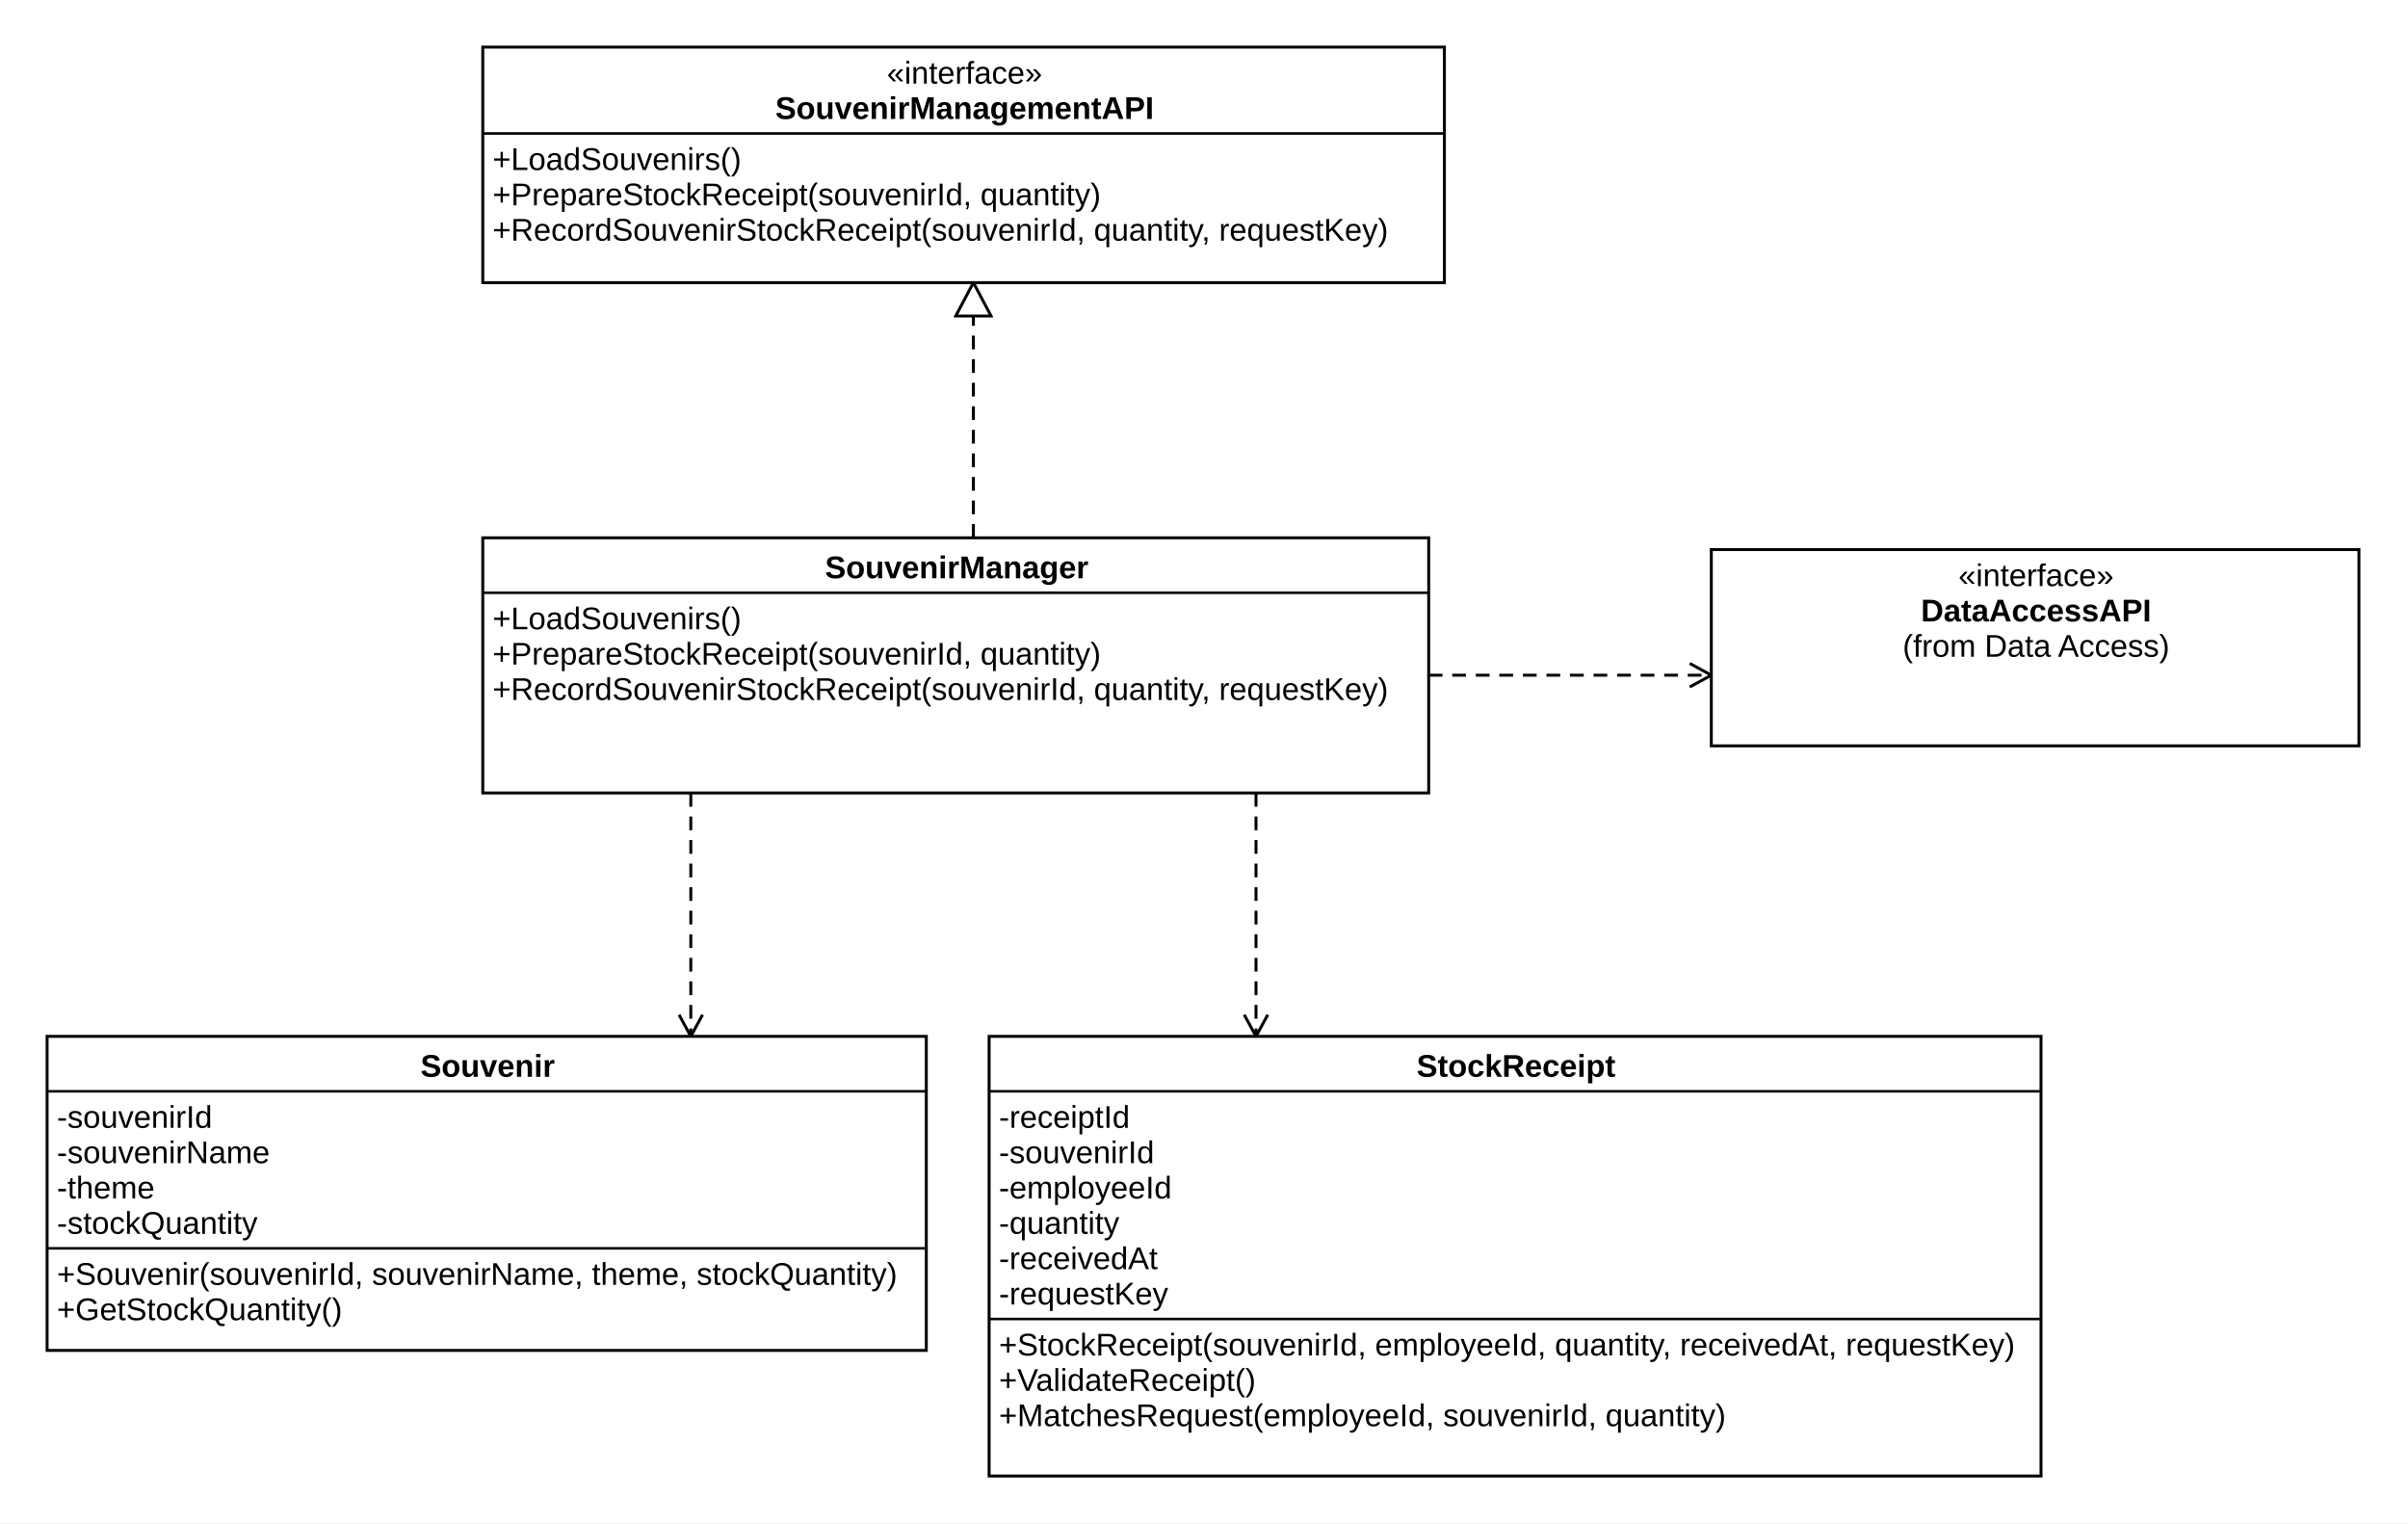
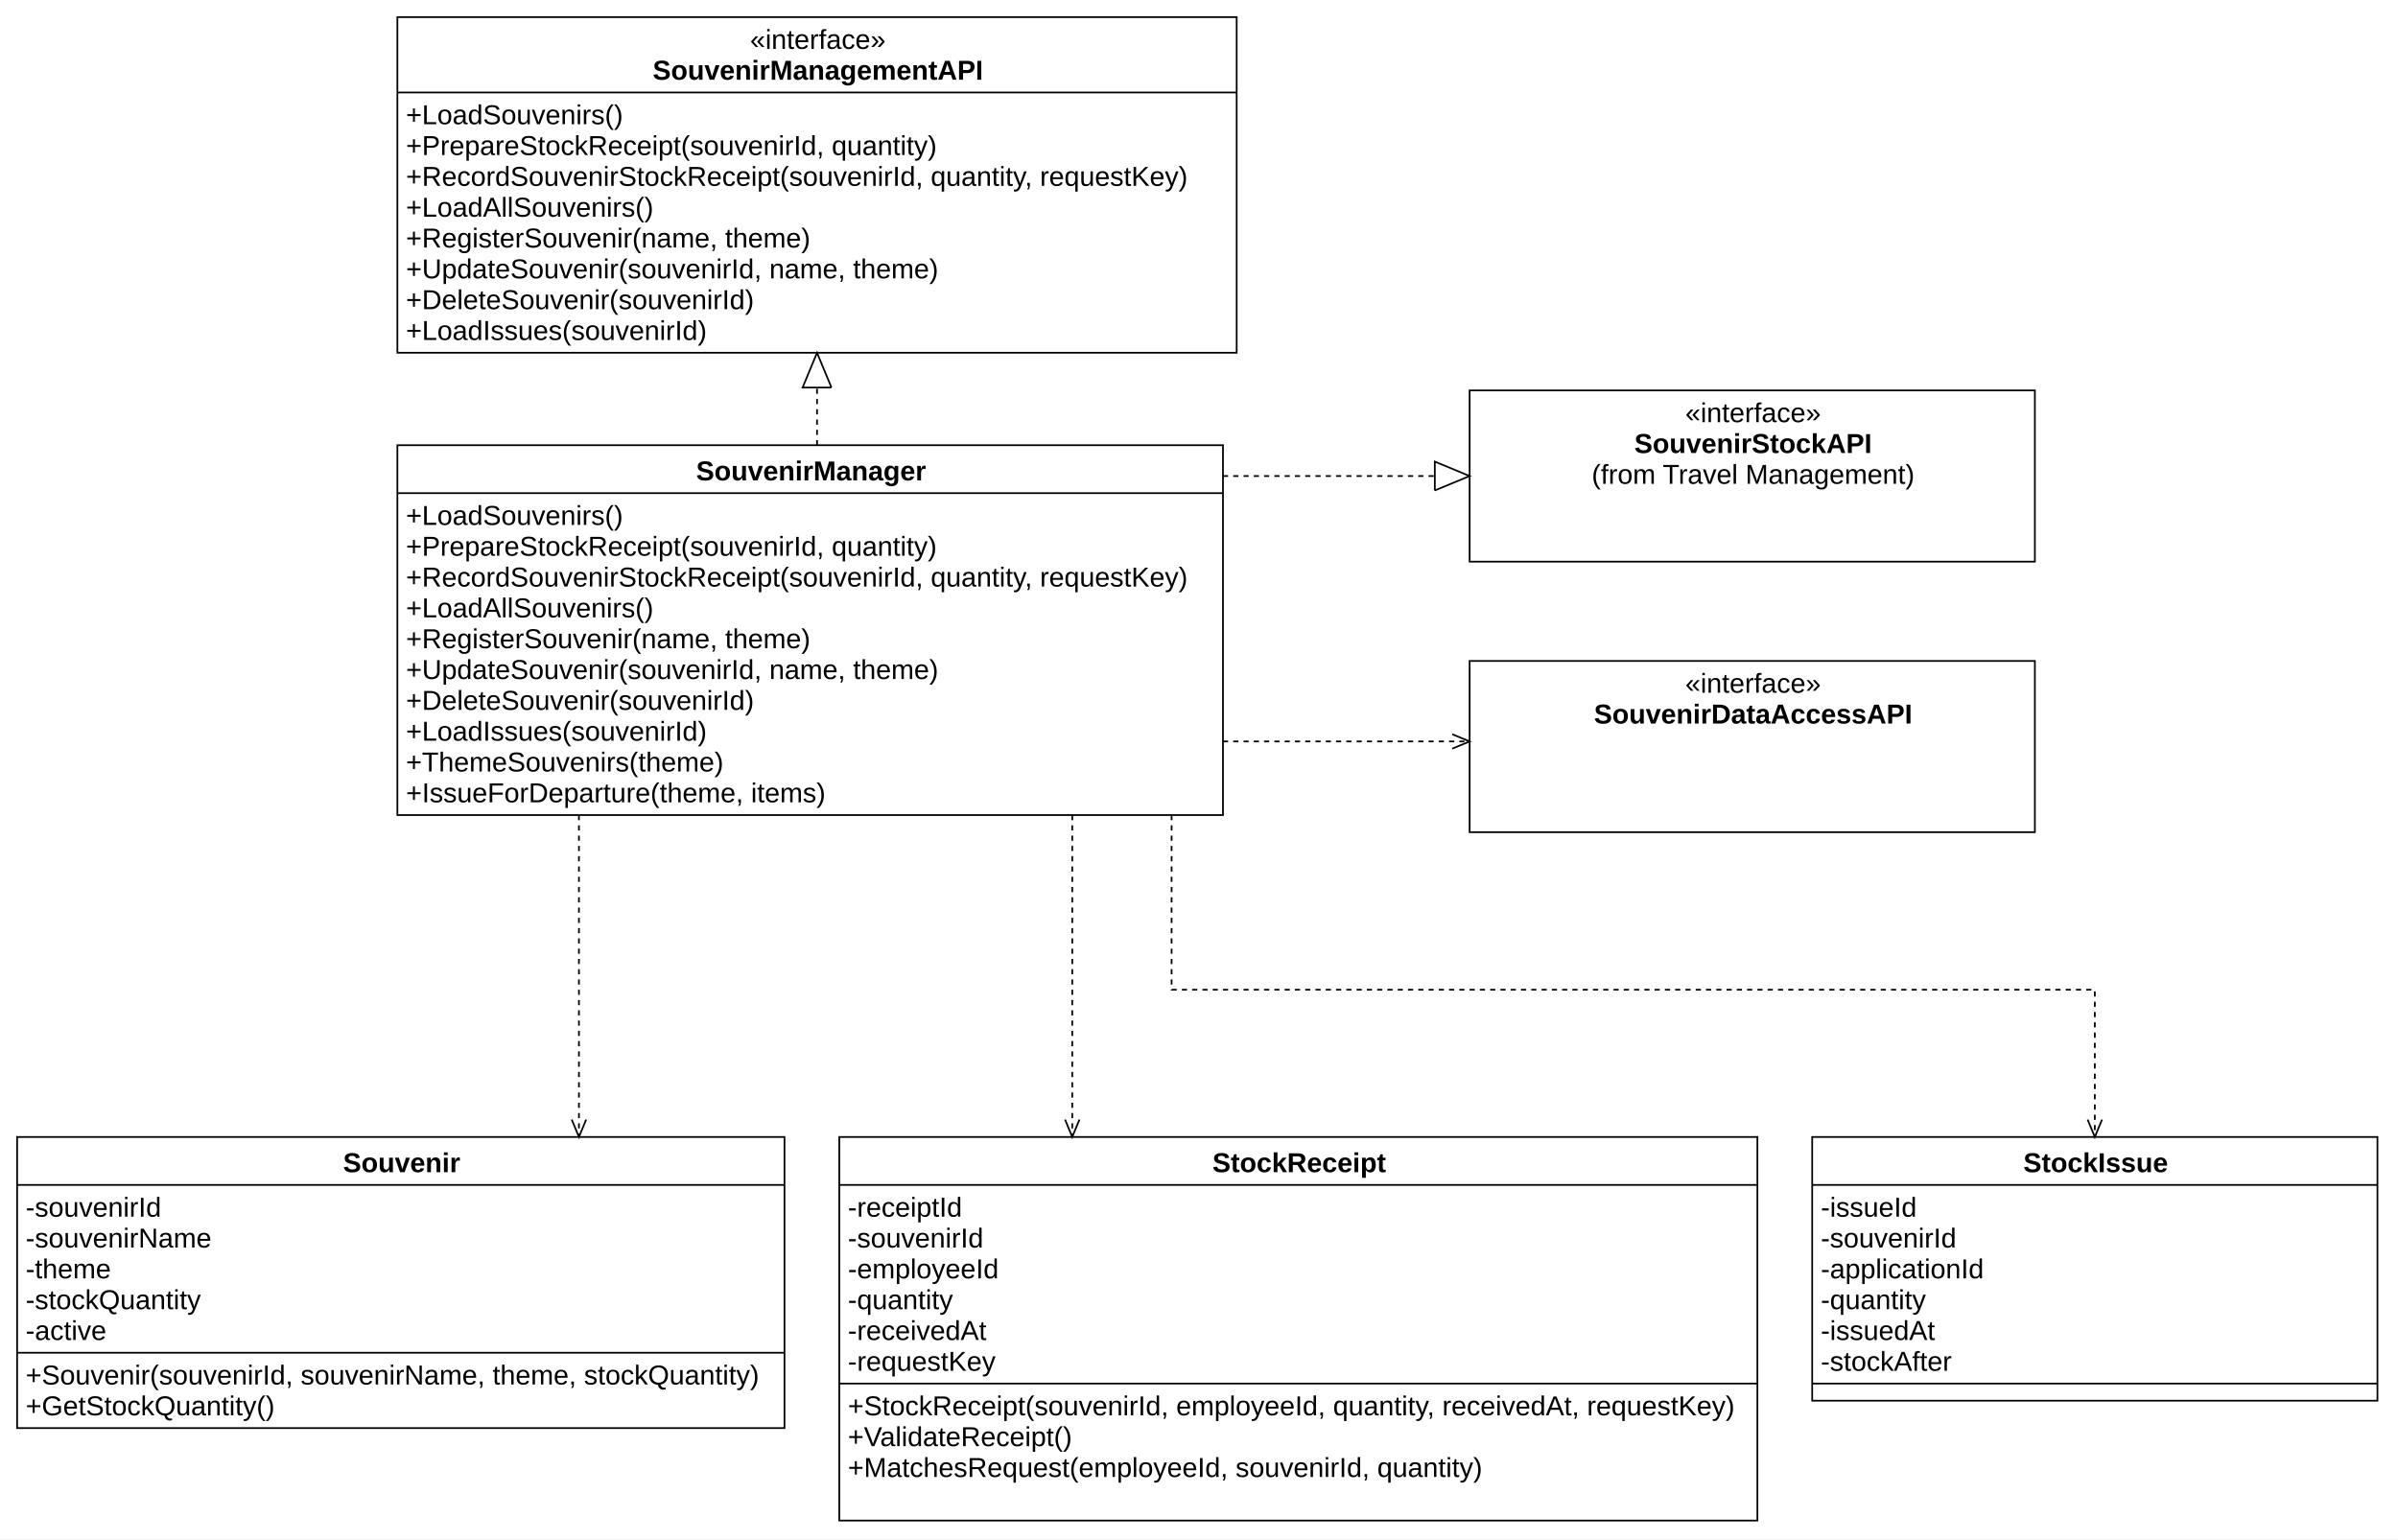
- <svg xmlns="http://www.w3.org/2000/svg" width="1227" height="776" viewBox="-8 8 1227 776">
-   <rect x="-8" y="8" width="1227" height="776" fill="#fff" />
-   <defs>
-     <marker id="dependency" markerUnits="userSpaceOnUse" markerWidth="14" markerHeight="14" refX="12" refY="7" orient="auto">
-       <path d="M1 1 L12 7 L1 13" fill="none" stroke="#000" stroke-width="1.5" />
-     </marker>
-     <marker id="realization" markerUnits="userSpaceOnUse" markerWidth="20" markerHeight="20" refX="18" refY="10" orient="auto">
-       <path d="M1 1 L18 10 L1 19 Z" fill="#fff" stroke="#000" stroke-width="1.5" />
-     </marker>
-   </defs>
-   <path d="M488 282 L488 152" fill="none" stroke="#000" stroke-width="1.5" stroke-dasharray="7 5" marker-end="url(#realization)" />
-   <path d="M720 352 L864 352" fill="none" stroke="#000" stroke-width="1.5" stroke-dasharray="7 5" marker-end="url(#dependency)" />
-   <path d="M344 412 L344 536" fill="none" stroke="#000" stroke-width="1.5" stroke-dasharray="7 5" marker-end="url(#dependency)" />
-   <path d="M632 412 L632 536" fill="none" stroke="#000" stroke-width="1.5" stroke-dasharray="7 5" marker-end="url(#dependency)" />
-   <g id="MWT_UI_API_SouvenirManagementAPI">
-     <rect x="238" y="32" width="490" height="120" fill="#fff" stroke="#000" stroke-width="1.5" />
-     <path d="M238 76 H728" fill="none" stroke="#000" stroke-width="1.3" />
+ <svg xmlns="http://www.w3.org/2000/svg" version="1.1" width="1400" height="899">
+   <defs />
+   <g>
+     <rect width="100%" height="100%" fill="#fff" />
+     <g>
+       <rect fill="#ffffff" stroke="none" x="238" y="32" width="490" height="196" transform="matrix(1 0 0 1 -6 -22)" />
+     </g>
+     <g>
+       <path fill="none" stroke="#000000" paint-order="fill stroke markers" d=" M 232 10 L 722 10 L 722 206 L 232 206 L 232 10 Z Z" stroke-miterlimit="10" stroke-dasharray="" />
+     </g>
+     <g>
+       <path fill="none" stroke="#000000" paint-order="fill stroke markers" d=" M 232 54 L 722 54" stroke-miterlimit="10" stroke-dasharray="" />
+     </g>
+     <g>
+       <g>
+         <path fill="none" stroke="none" />
+         <text fill="#000000" stroke="none" font-family="Arial" font-size="16px" font-style="normal" font-weight="normal" text-decoration="undefined" x="483.5" y="45" text-anchor="middle" dominant-baseline="central" transform="matrix(1 0 0 1 -6 -22)">«interface»</text>
+       </g>
+     </g>
+     <g>
+       <g>
+         <path fill="none" stroke="none" />
+         <text fill="#000000" stroke="none" font-family="Arial" font-size="16px" font-style="normal" font-weight="bold" text-decoration="undefined" x="483.5" y="63" text-anchor="middle" dominant-baseline="central" transform="matrix(1 0 0 1 -6 -22)">SouvenirManagementAPI</text>
+       </g>
+     </g>
+     <g>
+       <g>
+         <path fill="none" stroke="none" />
+         <text fill="#000000" stroke="none" font-family="Arial" font-size="16px" font-style="normal" font-weight="normal" text-decoration="undefined" x="243" y="89" text-anchor="start" dominant-baseline="central" transform="matrix(1 0 0 1 -6 -22)">+LoadSouvenirs()</text>
+       </g>
+     </g>
+     <g>
+       <g>
+         <path fill="none" stroke="none" />
+         <text fill="#000000" stroke="none" font-family="Arial" font-size="16px" font-style="normal" font-weight="normal" text-decoration="undefined" x="243" y="107" text-anchor="start" dominant-baseline="central" transform="matrix(1 0 0 1 -6 -22)">+PrepareStockReceipt(souvenirId, quantity)</text>
+       </g>
+     </g>
+     <g>
+       <g>
+         <path fill="none" stroke="none" />
+         <text fill="#000000" stroke="none" font-family="Arial" font-size="16px" font-style="normal" font-weight="normal" text-decoration="undefined" x="243" y="125" text-anchor="start" dominant-baseline="central" transform="matrix(1 0 0 1 -6 -22)">+RecordSouvenirStockReceipt(souvenirId, quantity, requestKey)</text>
+       </g>
+     </g>
+     <g>
+       <g>
+         <path fill="none" stroke="none" />
+         <text fill="#000000" stroke="none" font-family="Arial" font-size="16px" font-style="normal" font-weight="normal" text-decoration="undefined" x="243" y="143" text-anchor="start" dominant-baseline="central" transform="matrix(1 0 0 1 -6 -22)">+LoadAllSouvenirs()</text>
+       </g>
+     </g>
+     <g>
+       <g>
+         <path fill="none" stroke="none" />
+         <text fill="#000000" stroke="none" font-family="Arial" font-size="16px" font-style="normal" font-weight="normal" text-decoration="undefined" x="243" y="161" text-anchor="start" dominant-baseline="central" transform="matrix(1 0 0 1 -6 -22)">+RegisterSouvenir(name, theme)</text>
+       </g>
+     </g>
+     <g>
+       <g>
+         <path fill="none" stroke="none" />
+         <text fill="#000000" stroke="none" font-family="Arial" font-size="16px" font-style="normal" font-weight="normal" text-decoration="undefined" x="243" y="179" text-anchor="start" dominant-baseline="central" transform="matrix(1 0 0 1 -6 -22)">+UpdateSouvenir(souvenirId, name, theme)</text>
+       </g>
+     </g>
+     <g>
+       <g>
+         <path fill="none" stroke="none" />
+         <text fill="#000000" stroke="none" font-family="Arial" font-size="16px" font-style="normal" font-weight="normal" text-decoration="undefined" x="243" y="197" text-anchor="start" dominant-baseline="central" transform="matrix(1 0 0 1 -6 -22)">+DeleteSouvenir(souvenirId)</text>
+       </g>
+     </g>
+     <g>
+       <g>
+         <path fill="none" stroke="none" />
+         <text fill="#000000" stroke="none" font-family="Arial" font-size="16px" font-style="normal" font-weight="normal" text-decoration="undefined" x="243" y="215" text-anchor="start" dominant-baseline="central" transform="matrix(1 0 0 1 -6 -22)">+LoadIssues(souvenirId)</text>
+       </g>
+     </g>
+     <g>
+       <rect fill="#ffffff" stroke="none" x="238" y="282" width="482" height="216" transform="matrix(1 0 0 1 -6 -22)" />
+     </g>
+     <g>
+       <path fill="none" stroke="#000000" paint-order="fill stroke markers" d=" M 232 260 L 714 260 L 714 476 L 232 476 L 232 260 Z Z" stroke-miterlimit="10" stroke-dasharray="" />
+     </g>
+     <g>
+       <path fill="none" stroke="#000000" paint-order="fill stroke markers" d=" M 232 288 L 714 288" stroke-miterlimit="10" stroke-dasharray="" />
+     </g>
+     <g>
+       <g>
+         <path fill="none" stroke="none" />
+         <text fill="#000000" stroke="none" font-family="Arial" font-size="16px" font-style="normal" font-weight="bold" text-decoration="undefined" x="479.5" y="297" text-anchor="middle" dominant-baseline="central" transform="matrix(1 0 0 1 -6 -22)">SouvenirManager</text>
+       </g>
+     </g>
+     <g>
+       <g>
+         <path fill="none" stroke="none" />
+         <text fill="#000000" stroke="none" font-family="Arial" font-size="16px" font-style="normal" font-weight="normal" text-decoration="undefined" x="243" y="323" text-anchor="start" dominant-baseline="central" transform="matrix(1 0 0 1 -6 -22)">+LoadSouvenirs()</text>
+       </g>
+     </g>
+     <g>
+       <g>
+         <path fill="none" stroke="none" />
+         <text fill="#000000" stroke="none" font-family="Arial" font-size="16px" font-style="normal" font-weight="normal" text-decoration="undefined" x="243" y="341" text-anchor="start" dominant-baseline="central" transform="matrix(1 0 0 1 -6 -22)">+PrepareStockReceipt(souvenirId, quantity)</text>
+       </g>
+     </g>
+     <g>
+       <g>
+         <path fill="none" stroke="none" />
+         <text fill="#000000" stroke="none" font-family="Arial" font-size="16px" font-style="normal" font-weight="normal" text-decoration="undefined" x="243" y="359" text-anchor="start" dominant-baseline="central" transform="matrix(1 0 0 1 -6 -22)">+RecordSouvenirStockReceipt(souvenirId, quantity, requestKey)</text>
+       </g>
+     </g>
+     <g>
+       <g>
+         <path fill="none" stroke="none" />
+         <text fill="#000000" stroke="none" font-family="Arial" font-size="16px" font-style="normal" font-weight="normal" text-decoration="undefined" x="243" y="377" text-anchor="start" dominant-baseline="central" transform="matrix(1 0 0 1 -6 -22)">+LoadAllSouvenirs()</text>
+       </g>
+     </g>
+     <g>
+       <g>
+         <path fill="none" stroke="none" />
+         <text fill="#000000" stroke="none" font-family="Arial" font-size="16px" font-style="normal" font-weight="normal" text-decoration="undefined" x="243" y="395" text-anchor="start" dominant-baseline="central" transform="matrix(1 0 0 1 -6 -22)">+RegisterSouvenir(name, theme)</text>
+       </g>
+     </g>
+     <g>
+       <g>
+         <path fill="none" stroke="none" />
+         <text fill="#000000" stroke="none" font-family="Arial" font-size="16px" font-style="normal" font-weight="normal" text-decoration="undefined" x="243" y="413" text-anchor="start" dominant-baseline="central" transform="matrix(1 0 0 1 -6 -22)">+UpdateSouvenir(souvenirId, name, theme)</text>
+       </g>
+     </g>
+     <g>
+       <g>
+         <path fill="none" stroke="none" />
+         <text fill="#000000" stroke="none" font-family="Arial" font-size="16px" font-style="normal" font-weight="normal" text-decoration="undefined" x="243" y="431" text-anchor="start" dominant-baseline="central" transform="matrix(1 0 0 1 -6 -22)">+DeleteSouvenir(souvenirId)</text>
+       </g>
+     </g>
+     <g>
+       <g>
+         <path fill="none" stroke="none" />
+         <text fill="#000000" stroke="none" font-family="Arial" font-size="16px" font-style="normal" font-weight="normal" text-decoration="undefined" x="243" y="449" text-anchor="start" dominant-baseline="central" transform="matrix(1 0 0 1 -6 -22)">+LoadIssues(souvenirId)</text>
+       </g>
+     </g>
+     <g>
+       <g>
+         <path fill="none" stroke="none" />
+         <text fill="#000000" stroke="none" font-family="Arial" font-size="16px" font-style="normal" font-weight="normal" text-decoration="undefined" x="243" y="467" text-anchor="start" dominant-baseline="central" transform="matrix(1 0 0 1 -6 -22)">+ThemeSouvenirs(theme)</text>
+       </g>
+     </g>
+     <g>
+       <g>
+         <path fill="none" stroke="none" />
+         <text fill="#000000" stroke="none" font-family="Arial" font-size="16px" font-style="normal" font-weight="normal" text-decoration="undefined" x="243" y="485" text-anchor="start" dominant-baseline="central" transform="matrix(1 0 0 1 -6 -22)">+IssueForDeparture(theme, items)</text>
+       </g>
+     </g>
+     <g>
+       <rect fill="#ffffff" stroke="none" x="16" y="686" width="448" height="170" transform="matrix(1 0 0 1 -6 -22)" />
+     </g>
+     <g>
+       <path fill="none" stroke="#000000" paint-order="fill stroke markers" d=" M 10 664 L 458 664 L 458 834 L 10 834 L 10 664 Z Z" stroke-miterlimit="10" stroke-dasharray="" />
+     </g>
+     <g>
+       <path fill="none" stroke="#000000" paint-order="fill stroke markers" d=" M 10 692 L 458 692" stroke-miterlimit="10" stroke-dasharray="" />
+     </g>
+     <g>
+       <path fill="none" stroke="#000000" paint-order="fill stroke markers" d=" M 10 790 L 458 790" stroke-miterlimit="10" stroke-dasharray="" />
+     </g>
+     <g>
+       <g>
+         <path fill="none" stroke="none" />
+         <text fill="#000000" stroke="none" font-family="Arial" font-size="16px" font-style="normal" font-weight="bold" text-decoration="undefined" x="240.5" y="701" text-anchor="middle" dominant-baseline="central" transform="matrix(1 0 0 1 -6 -22)">Souvenir</text>
+       </g>
+     </g>
+     <g>
+       <g>
+         <path fill="none" stroke="none" />
+         <text fill="#000000" stroke="none" font-family="Arial" font-size="16px" font-style="normal" font-weight="normal" text-decoration="undefined" x="21" y="727" text-anchor="start" dominant-baseline="central" transform="matrix(1 0 0 1 -6 -22)">-souvenirId</text>
+       </g>
+     </g>
+     <g>
+       <g>
+         <path fill="none" stroke="none" />
+         <text fill="#000000" stroke="none" font-family="Arial" font-size="16px" font-style="normal" font-weight="normal" text-decoration="undefined" x="21" y="745" text-anchor="start" dominant-baseline="central" transform="matrix(1 0 0 1 -6 -22)">-souvenirName</text>
+       </g>
+     </g>
+     <g>
+       <g>
+         <path fill="none" stroke="none" />
+         <text fill="#000000" stroke="none" font-family="Arial" font-size="16px" font-style="normal" font-weight="normal" text-decoration="undefined" x="21" y="763" text-anchor="start" dominant-baseline="central" transform="matrix(1 0 0 1 -6 -22)">-theme</text>
+       </g>
+     </g>
+     <g>
+       <g>
+         <path fill="none" stroke="none" />
+         <text fill="#000000" stroke="none" font-family="Arial" font-size="16px" font-style="normal" font-weight="normal" text-decoration="undefined" x="21" y="781" text-anchor="start" dominant-baseline="central" transform="matrix(1 0 0 1 -6 -22)">-stockQuantity</text>
+       </g>
+     </g>
+     <g>
+       <g>
+         <path fill="none" stroke="none" />
+         <text fill="#000000" stroke="none" font-family="Arial" font-size="16px" font-style="normal" font-weight="normal" text-decoration="undefined" x="21" y="799" text-anchor="start" dominant-baseline="central" transform="matrix(1 0 0 1 -6 -22)">-active</text>
+       </g>
+     </g>
+     <g>
+       <g>
+         <path fill="none" stroke="none" />
+         <text fill="#000000" stroke="none" font-family="Arial" font-size="16px" font-style="normal" font-weight="normal" text-decoration="undefined" x="21" y="825" text-anchor="start" dominant-baseline="central" transform="matrix(1 0 0 1 -6 -22)">+Souvenir(souvenirId, souvenirName, theme, stockQuantity)</text>
+       </g>
+     </g>
+     <g>
+       <g>
+         <path fill="none" stroke="none" />
+         <text fill="#000000" stroke="none" font-family="Arial" font-size="16px" font-style="normal" font-weight="normal" text-decoration="undefined" x="21" y="843" text-anchor="start" dominant-baseline="central" transform="matrix(1 0 0 1 -6 -22)">+GetStockQuantity()</text>
+       </g>
+     </g>
+     <g>
+       <rect fill="#ffffff" stroke="none" x="496" y="686" width="536" height="224" transform="matrix(1 0 0 1 -6 -22)" />
+     </g>
+     <g>
+       <path fill="none" stroke="#000000" paint-order="fill stroke markers" d=" M 490 664 L 1026 664 L 1026 888 L 490 888 L 490 664 Z Z" stroke-miterlimit="10" stroke-dasharray="" />
+     </g>
+     <g>
+       <path fill="none" stroke="#000000" paint-order="fill stroke markers" d=" M 490 692 L 1026 692" stroke-miterlimit="10" stroke-dasharray="" />
+     </g>
+     <g>
+       <path fill="none" stroke="#000000" paint-order="fill stroke markers" d=" M 490 808 L 1026 808" stroke-miterlimit="10" stroke-dasharray="" />
+     </g>
+     <g>
+       <g>
+         <path fill="none" stroke="none" />
+         <text fill="#000000" stroke="none" font-family="Arial" font-size="16px" font-style="normal" font-weight="bold" text-decoration="undefined" x="764.5" y="701" text-anchor="middle" dominant-baseline="central" transform="matrix(1 0 0 1 -6 -22)">StockReceipt</text>
+       </g>
+     </g>
+     <g>
+       <g>
+         <path fill="none" stroke="none" />
+         <text fill="#000000" stroke="none" font-family="Arial" font-size="16px" font-style="normal" font-weight="normal" text-decoration="undefined" x="501" y="727" text-anchor="start" dominant-baseline="central" transform="matrix(1 0 0 1 -6 -22)">-receiptId</text>
+       </g>
+     </g>
+     <g>
+       <g>
+         <path fill="none" stroke="none" />
+         <text fill="#000000" stroke="none" font-family="Arial" font-size="16px" font-style="normal" font-weight="normal" text-decoration="undefined" x="501" y="745" text-anchor="start" dominant-baseline="central" transform="matrix(1 0 0 1 -6 -22)">-souvenirId</text>
+       </g>
+     </g>
+     <g>
+       <g>
+         <path fill="none" stroke="none" />
+         <text fill="#000000" stroke="none" font-family="Arial" font-size="16px" font-style="normal" font-weight="normal" text-decoration="undefined" x="501" y="763" text-anchor="start" dominant-baseline="central" transform="matrix(1 0 0 1 -6 -22)">-employeeId</text>
+       </g>
+     </g>
+     <g>
+       <g>
+         <path fill="none" stroke="none" />
+         <text fill="#000000" stroke="none" font-family="Arial" font-size="16px" font-style="normal" font-weight="normal" text-decoration="undefined" x="501" y="781" text-anchor="start" dominant-baseline="central" transform="matrix(1 0 0 1 -6 -22)">-quantity</text>
+       </g>
+     </g>
+     <g>
+       <g>
+         <path fill="none" stroke="none" />
+         <text fill="#000000" stroke="none" font-family="Arial" font-size="16px" font-style="normal" font-weight="normal" text-decoration="undefined" x="501" y="799" text-anchor="start" dominant-baseline="central" transform="matrix(1 0 0 1 -6 -22)">-receivedAt</text>
+       </g>
+     </g>
+     <g>
+       <g>
+         <path fill="none" stroke="none" />
+         <text fill="#000000" stroke="none" font-family="Arial" font-size="16px" font-style="normal" font-weight="normal" text-decoration="undefined" x="501" y="817" text-anchor="start" dominant-baseline="central" transform="matrix(1 0 0 1 -6 -22)">-requestKey</text>
+       </g>
+     </g>
+     <g>
+       <g>
+         <path fill="none" stroke="none" />
+         <text fill="#000000" stroke="none" font-family="Arial" font-size="16px" font-style="normal" font-weight="normal" text-decoration="undefined" x="501" y="843" text-anchor="start" dominant-baseline="central" transform="matrix(1 0 0 1 -6 -22)">+StockReceipt(souvenirId, employeeId, quantity, receivedAt, requestKey)</text>
+       </g>
+     </g>
+     <g>
+       <g>
+         <path fill="none" stroke="none" />
+         <text fill="#000000" stroke="none" font-family="Arial" font-size="16px" font-style="normal" font-weight="normal" text-decoration="undefined" x="501" y="861" text-anchor="start" dominant-baseline="central" transform="matrix(1 0 0 1 -6 -22)">+ValidateReceipt()</text>
+       </g>
+     </g>
+     <g>
+       <g>
+         <path fill="none" stroke="none" />
+         <text fill="#000000" stroke="none" font-family="Arial" font-size="16px" font-style="normal" font-weight="normal" text-decoration="undefined" x="501" y="879" text-anchor="start" dominant-baseline="central" transform="matrix(1 0 0 1 -6 -22)">+MatchesRequest(employeeId, souvenirId, quantity)</text>
+       </g>
+     </g>
+     <g>
+       <rect fill="#ffffff" stroke="none" x="864" y="408" width="330" height="100" transform="matrix(1 0 0 1 -6 -22)" />
+     </g>
+     <g>
+       <path fill="none" stroke="#000000" paint-order="fill stroke markers" d=" M 858 386 L 1188 386 L 1188 486 L 858 486 L 858 386 Z Z" stroke-miterlimit="10" stroke-dasharray="" />
+     </g>
+     <g>
+       <g>
+         <path fill="none" stroke="none" />
+         <text fill="#000000" stroke="none" font-family="Arial" font-size="16px" font-style="normal" font-weight="normal" text-decoration="undefined" x="1029.5" y="421" text-anchor="middle" dominant-baseline="central" transform="matrix(1 0 0 1 -6 -22)">«interface»</text>
+       </g>
+     </g>
+     <g>
+       <g>
+         <path fill="none" stroke="none" />
+         <text fill="#000000" stroke="none" font-family="Arial" font-size="16px" font-style="normal" font-weight="bold" text-decoration="undefined" x="1029.5" y="439" text-anchor="middle" dominant-baseline="central" transform="matrix(1 0 0 1 -6 -22)">SouvenirDataAccessAPI</text>
+       </g>
+     </g>
+     <g>
+       <path fill="none" stroke="#000000" paint-order="fill stroke markers" d=" M 477 260 L 477 206" stroke-miterlimit="10" stroke-dasharray="3" />
+     </g>
+     <g>
+       <path fill="#FFFFFF" stroke="none" paint-order="stroke fill markers" d=" M 485.419 226.325 L 477 206 L 468.581 226.325" />
+     </g>
+     <g>
+       <path fill="none" stroke="#000000" paint-order="fill stroke markers" d=" M 485.419 226.325 L 477 206 L 468.581 226.325 L 485.419 226.325" stroke-miterlimit="10" stroke-dasharray="" />
+     </g>
+     <g>
+       <path fill="none" stroke="#000000" paint-order="fill stroke markers" d=" M 714 433 L 858 433" stroke-miterlimit="10" stroke-dasharray="3" />
+     </g>
+     <g>
+       <path fill="none" stroke="#000000" paint-order="fill stroke markers" d=" M 847.837 437.21 L 858 433 L 847.837 428.79" stroke-miterlimit="10" stroke-dasharray="" />
+     </g>
+     <g>
+       <path fill="none" stroke="#000000" paint-order="fill stroke markers" d=" M 338 476 L 338 664" stroke-miterlimit="10" stroke-dasharray="3" />
+     </g>
+     <g>
+       <path fill="none" stroke="#000000" paint-order="fill stroke markers" d=" M 333.79 653.837 L 338 664 L 342.21 653.837" stroke-miterlimit="10" stroke-dasharray="" />
+     </g>
+     <g>
+       <path fill="none" stroke="#000000" paint-order="fill stroke markers" d=" M 626 476 L 626 664" stroke-miterlimit="10" stroke-dasharray="3" />
+     </g>
+     <g>
+       <path fill="none" stroke="#000000" paint-order="fill stroke markers" d=" M 621.79 653.837 L 626 664 L 630.21 653.837" stroke-miterlimit="10" stroke-dasharray="" />
+     </g>
+     <g>
+       <rect fill="#ffffff" stroke="none" x="864" y="250" width="330" height="100" transform="matrix(1 0 0 1 -6 -22)" />
+     </g>
+     <g>
+       <path fill="none" stroke="#000000" paint-order="fill stroke markers" d=" M 858 228 L 1188 228 L 1188 328 L 858 328 L 858 228 Z Z" stroke-miterlimit="10" stroke-dasharray="" />
+     </g>
+     <g>
+       <g>
+         <path fill="none" stroke="none" />
+         <text fill="#000000" stroke="none" font-family="Arial" font-size="16px" font-style="normal" font-weight="normal" text-decoration="undefined" x="1029.5" y="263" text-anchor="middle" dominant-baseline="central" transform="matrix(1 0 0 1 -6 -22)">«interface»</text>
+       </g>
+     </g>
+     <g>
+       <g>
+         <path fill="none" stroke="none" />
+         <text fill="#000000" stroke="none" font-family="Arial" font-size="16px" font-style="normal" font-weight="bold" text-decoration="undefined" x="1029.5" y="281" text-anchor="middle" dominant-baseline="central" transform="matrix(1 0 0 1 -6 -22)">SouvenirStockAPI</text>
+       </g>
+     </g>
+     <g>
+       <g>
+         <path fill="none" stroke="none" />
+         <text fill="#000000" stroke="none" font-family="Arial" font-size="16px" font-style="normal" font-weight="normal" text-decoration="undefined" x="1029.5" y="299" text-anchor="middle" dominant-baseline="central" transform="matrix(1 0 0 1 -6 -22)">(from Travel Management)</text>
+       </g>
+     </g>
+     <g>
+       <path fill="none" stroke="#000000" paint-order="fill stroke markers" d=" M 714 278 L 858 278" stroke-miterlimit="10" stroke-dasharray="3" />
+     </g>
+     <g>
+       <path fill="#FFFFFF" stroke="none" paint-order="stroke fill markers" d=" M 837.675 286.419 L 858 278 L 837.675 269.581" />
+     </g>
+     <g>
+       <path fill="none" stroke="#000000" paint-order="fill stroke markers" d=" M 837.675 286.419 L 858 278 L 837.675 269.581 L 837.675 286.419" stroke-miterlimit="10" stroke-dasharray="" />
+     </g>
+     <g>
+       <rect fill="#ffffff" stroke="none" x="1064" y="686" width="330" height="154" transform="matrix(1 0 0 1 -6 -22)" />
+     </g>
+     <g>
+       <path fill="none" stroke="#000000" paint-order="fill stroke markers" d=" M 1058 664 L 1388 664 L 1388 818 L 1058 818 L 1058 664 Z Z" stroke-miterlimit="10" stroke-dasharray="" />
+     </g>
+     <g>
+       <path fill="none" stroke="#000000" paint-order="fill stroke markers" d=" M 1058 692 L 1388 692" stroke-miterlimit="10" stroke-dasharray="" />
+     </g>
+     <g>
+       <path fill="none" stroke="#000000" paint-order="fill stroke markers" d=" M 1058 808 L 1388 808" stroke-miterlimit="10" stroke-dasharray="" />
+     </g>
+     <g>
+       <g>
+         <path fill="none" stroke="none" />
+         <text fill="#000000" stroke="none" font-family="Arial" font-size="16px" font-style="normal" font-weight="bold" text-decoration="undefined" x="1229.5" y="701" text-anchor="middle" dominant-baseline="central" transform="matrix(1 0 0 1 -6 -22)">StockIssue</text>
+       </g>
+     </g>
+     <g>
+       <g>
+         <path fill="none" stroke="none" />
+         <text fill="#000000" stroke="none" font-family="Arial" font-size="16px" font-style="normal" font-weight="normal" text-decoration="undefined" x="1069" y="727" text-anchor="start" dominant-baseline="central" transform="matrix(1 0 0 1 -6 -22)">-issueId</text>
+       </g>
+     </g>
+     <g>
+       <g>
+         <path fill="none" stroke="none" />
+         <text fill="#000000" stroke="none" font-family="Arial" font-size="16px" font-style="normal" font-weight="normal" text-decoration="undefined" x="1069" y="745" text-anchor="start" dominant-baseline="central" transform="matrix(1 0 0 1 -6 -22)">-souvenirId</text>
+       </g>
+     </g>
+     <g>
+       <g>
+         <path fill="none" stroke="none" />
+         <text fill="#000000" stroke="none" font-family="Arial" font-size="16px" font-style="normal" font-weight="normal" text-decoration="undefined" x="1069" y="763" text-anchor="start" dominant-baseline="central" transform="matrix(1 0 0 1 -6 -22)">-applicationId</text>
+       </g>
+     </g>
+     <g>
+       <g>
+         <path fill="none" stroke="none" />
+         <text fill="#000000" stroke="none" font-family="Arial" font-size="16px" font-style="normal" font-weight="normal" text-decoration="undefined" x="1069" y="781" text-anchor="start" dominant-baseline="central" transform="matrix(1 0 0 1 -6 -22)">-quantity</text>
+       </g>
+     </g>
+     <g>
+       <g>
+         <path fill="none" stroke="none" />
+         <text fill="#000000" stroke="none" font-family="Arial" font-size="16px" font-style="normal" font-weight="normal" text-decoration="undefined" x="1069" y="799" text-anchor="start" dominant-baseline="central" transform="matrix(1 0 0 1 -6 -22)">-issuedAt</text>
+       </g>
+     </g>
+     <g>
+       <g>
+         <path fill="none" stroke="none" />
+         <text fill="#000000" stroke="none" font-family="Arial" font-size="16px" font-style="normal" font-weight="normal" text-decoration="undefined" x="1069" y="817" text-anchor="start" dominant-baseline="central" transform="matrix(1 0 0 1 -6 -22)">-stockAfter</text>
+       </g>
+     </g>
+     <g>
+       <path fill="none" stroke="#000000" paint-order="fill stroke markers" d=" M 684 476 L 684 578 L 1223 578 L 1223 664" stroke-miterlimit="10" stroke-dasharray="3" />
+     </g>
+     <g>
+       <path fill="none" stroke="#000000" paint-order="fill stroke markers" d=" M 1218.79 653.837 L 1223 664 L 1227.21 653.837" stroke-miterlimit="10" stroke-dasharray="" />
+     </g>
  </g>
-   <g id="MWT_SV_CLASS_SouvenirManager">
-     <rect x="238" y="282" width="482" height="130" fill="#fff" stroke="#000" stroke-width="1.5" />
-     <path d="M238 310 H720" fill="none" stroke="#000" stroke-width="1.3" />
-   </g>
-   <g id="MWT_SV_CLASS_Souvenir">
-     <rect x="16" y="536" width="448" height="160" fill="#fff" stroke="#000" stroke-width="1.5" />
-     <path d="M16 564 H464" fill="none" stroke="#000" stroke-width="1.3" />
-     <path d="M16 644 H464" fill="none" stroke="#000" stroke-width="1.3" />
-   </g>
-   <g id="MWT_SV_CLASS_StockReceipt">
-     <rect x="496" y="536" width="536" height="224" fill="#fff" stroke="#000" stroke-width="1.5" />
-     <path d="M496 564 H1032" fill="none" stroke="#000" stroke-width="1.3" />
-     <path d="M496 680 H1032" fill="none" stroke="#000" stroke-width="1.3" />
-   </g>
-   <g id="MWT_DA_API_DataAccessAPI">
-     <rect x="864" y="288" width="330" height="100" fill="#fff" stroke="#000" stroke-width="1.5" />
-   </g>
-   <text x="483.5" y="50.6" text-anchor="middle" font-family="Arial, sans-serif" font-size="16" font-weight="normal" font-style="normal" fill="#000000">«interface»</text>
-   <text x="483.5" y="68.6" text-anchor="middle" font-family="Arial, sans-serif" font-size="16" font-weight="bold" font-style="normal" fill="#000000">SouvenirManagementAPI</text>
-   <text x="243" y="94.6" text-anchor="start" font-family="Arial, sans-serif" font-size="16" font-weight="normal" font-style="normal" fill="#000000">+LoadSouvenirs()</text>
-   <text x="243" y="112.6" text-anchor="start" font-family="Arial, sans-serif" font-size="16" font-weight="normal" font-style="normal" fill="#000000">+PrepareStockReceipt(souvenirId, quantity)</text>
-   <text x="243" y="130.6" text-anchor="start" font-family="Arial, sans-serif" font-size="16" font-weight="normal" font-style="normal" fill="#000000">+RecordSouvenirStockReceipt(souvenirId, quantity, requestKey)</text>
-   <text x="479.5" y="302.6" text-anchor="middle" font-family="Arial, sans-serif" font-size="16" font-weight="bold" font-style="normal" fill="#000000">SouvenirManager</text>
-   <text x="243" y="328.6" text-anchor="start" font-family="Arial, sans-serif" font-size="16" font-weight="normal" font-style="normal" fill="#000000">+LoadSouvenirs()</text>
-   <text x="243" y="346.6" text-anchor="start" font-family="Arial, sans-serif" font-size="16" font-weight="normal" font-style="normal" fill="#000000">+PrepareStockReceipt(souvenirId, quantity)</text>
-   <text x="243" y="364.6" text-anchor="start" font-family="Arial, sans-serif" font-size="16" font-weight="normal" font-style="normal" fill="#000000">+RecordSouvenirStockReceipt(souvenirId, quantity, requestKey)</text>
-   <text x="240.5" y="556.6" text-anchor="middle" font-family="Arial, sans-serif" font-size="16" font-weight="bold" font-style="normal" fill="#000000">Souvenir</text>
-   <text x="21" y="582.6" text-anchor="start" font-family="Arial, sans-serif" font-size="16" font-weight="normal" font-style="normal" fill="#000000">-souvenirId</text>
-   <text x="21" y="600.6" text-anchor="start" font-family="Arial, sans-serif" font-size="16" font-weight="normal" font-style="normal" fill="#000000">-souvenirName</text>
-   <text x="21" y="618.6" text-anchor="start" font-family="Arial, sans-serif" font-size="16" font-weight="normal" font-style="normal" fill="#000000">-theme</text>
-   <text x="21" y="636.6" text-anchor="start" font-family="Arial, sans-serif" font-size="16" font-weight="normal" font-style="normal" fill="#000000">-stockQuantity</text>
-   <text x="21" y="662.6" text-anchor="start" font-family="Arial, sans-serif" font-size="16" font-weight="normal" font-style="normal" fill="#000000">+Souvenir(souvenirId, souvenirName, theme, stockQuantity)</text>
-   <text x="21" y="680.6" text-anchor="start" font-family="Arial, sans-serif" font-size="16" font-weight="normal" font-style="normal" fill="#000000">+GetStockQuantity()</text>
-   <text x="764.5" y="556.6" text-anchor="middle" font-family="Arial, sans-serif" font-size="16" font-weight="bold" font-style="normal" fill="#000000">StockReceipt</text>
-   <text x="501" y="582.6" text-anchor="start" font-family="Arial, sans-serif" font-size="16" font-weight="normal" font-style="normal" fill="#000000">-receiptId</text>
-   <text x="501" y="600.6" text-anchor="start" font-family="Arial, sans-serif" font-size="16" font-weight="normal" font-style="normal" fill="#000000">-souvenirId</text>
-   <text x="501" y="618.6" text-anchor="start" font-family="Arial, sans-serif" font-size="16" font-weight="normal" font-style="normal" fill="#000000">-employeeId</text>
-   <text x="501" y="636.6" text-anchor="start" font-family="Arial, sans-serif" font-size="16" font-weight="normal" font-style="normal" fill="#000000">-quantity</text>
-   <text x="501" y="654.6" text-anchor="start" font-family="Arial, sans-serif" font-size="16" font-weight="normal" font-style="normal" fill="#000000">-receivedAt</text>
-   <text x="501" y="672.6" text-anchor="start" font-family="Arial, sans-serif" font-size="16" font-weight="normal" font-style="normal" fill="#000000">-requestKey</text>
-   <text x="501" y="698.6" text-anchor="start" font-family="Arial, sans-serif" font-size="16" font-weight="normal" font-style="normal" fill="#000000">+StockReceipt(souvenirId, employeeId, quantity, receivedAt, requestKey)</text>
-   <text x="501" y="716.6" text-anchor="start" font-family="Arial, sans-serif" font-size="16" font-weight="normal" font-style="normal" fill="#000000">+ValidateReceipt()</text>
-   <text x="501" y="734.6" text-anchor="start" font-family="Arial, sans-serif" font-size="16" font-weight="normal" font-style="normal" fill="#000000">+MatchesRequest(employeeId, souvenirId, quantity)</text>
-   <text x="1029.5" y="306.6" text-anchor="middle" font-family="Arial, sans-serif" font-size="16" font-weight="normal" font-style="normal" fill="#000000">«interface»</text>
-   <text x="1029.5" y="324.6" text-anchor="middle" font-family="Arial, sans-serif" font-size="16" font-weight="bold" font-style="normal" fill="#000000">DataAccessAPI</text>
-   <text x="1029.5" y="342.6" text-anchor="middle" font-family="Arial, sans-serif" font-size="16" font-weight="normal" font-style="normal" fill="#000000">(from Data Access)</text>
</svg>
